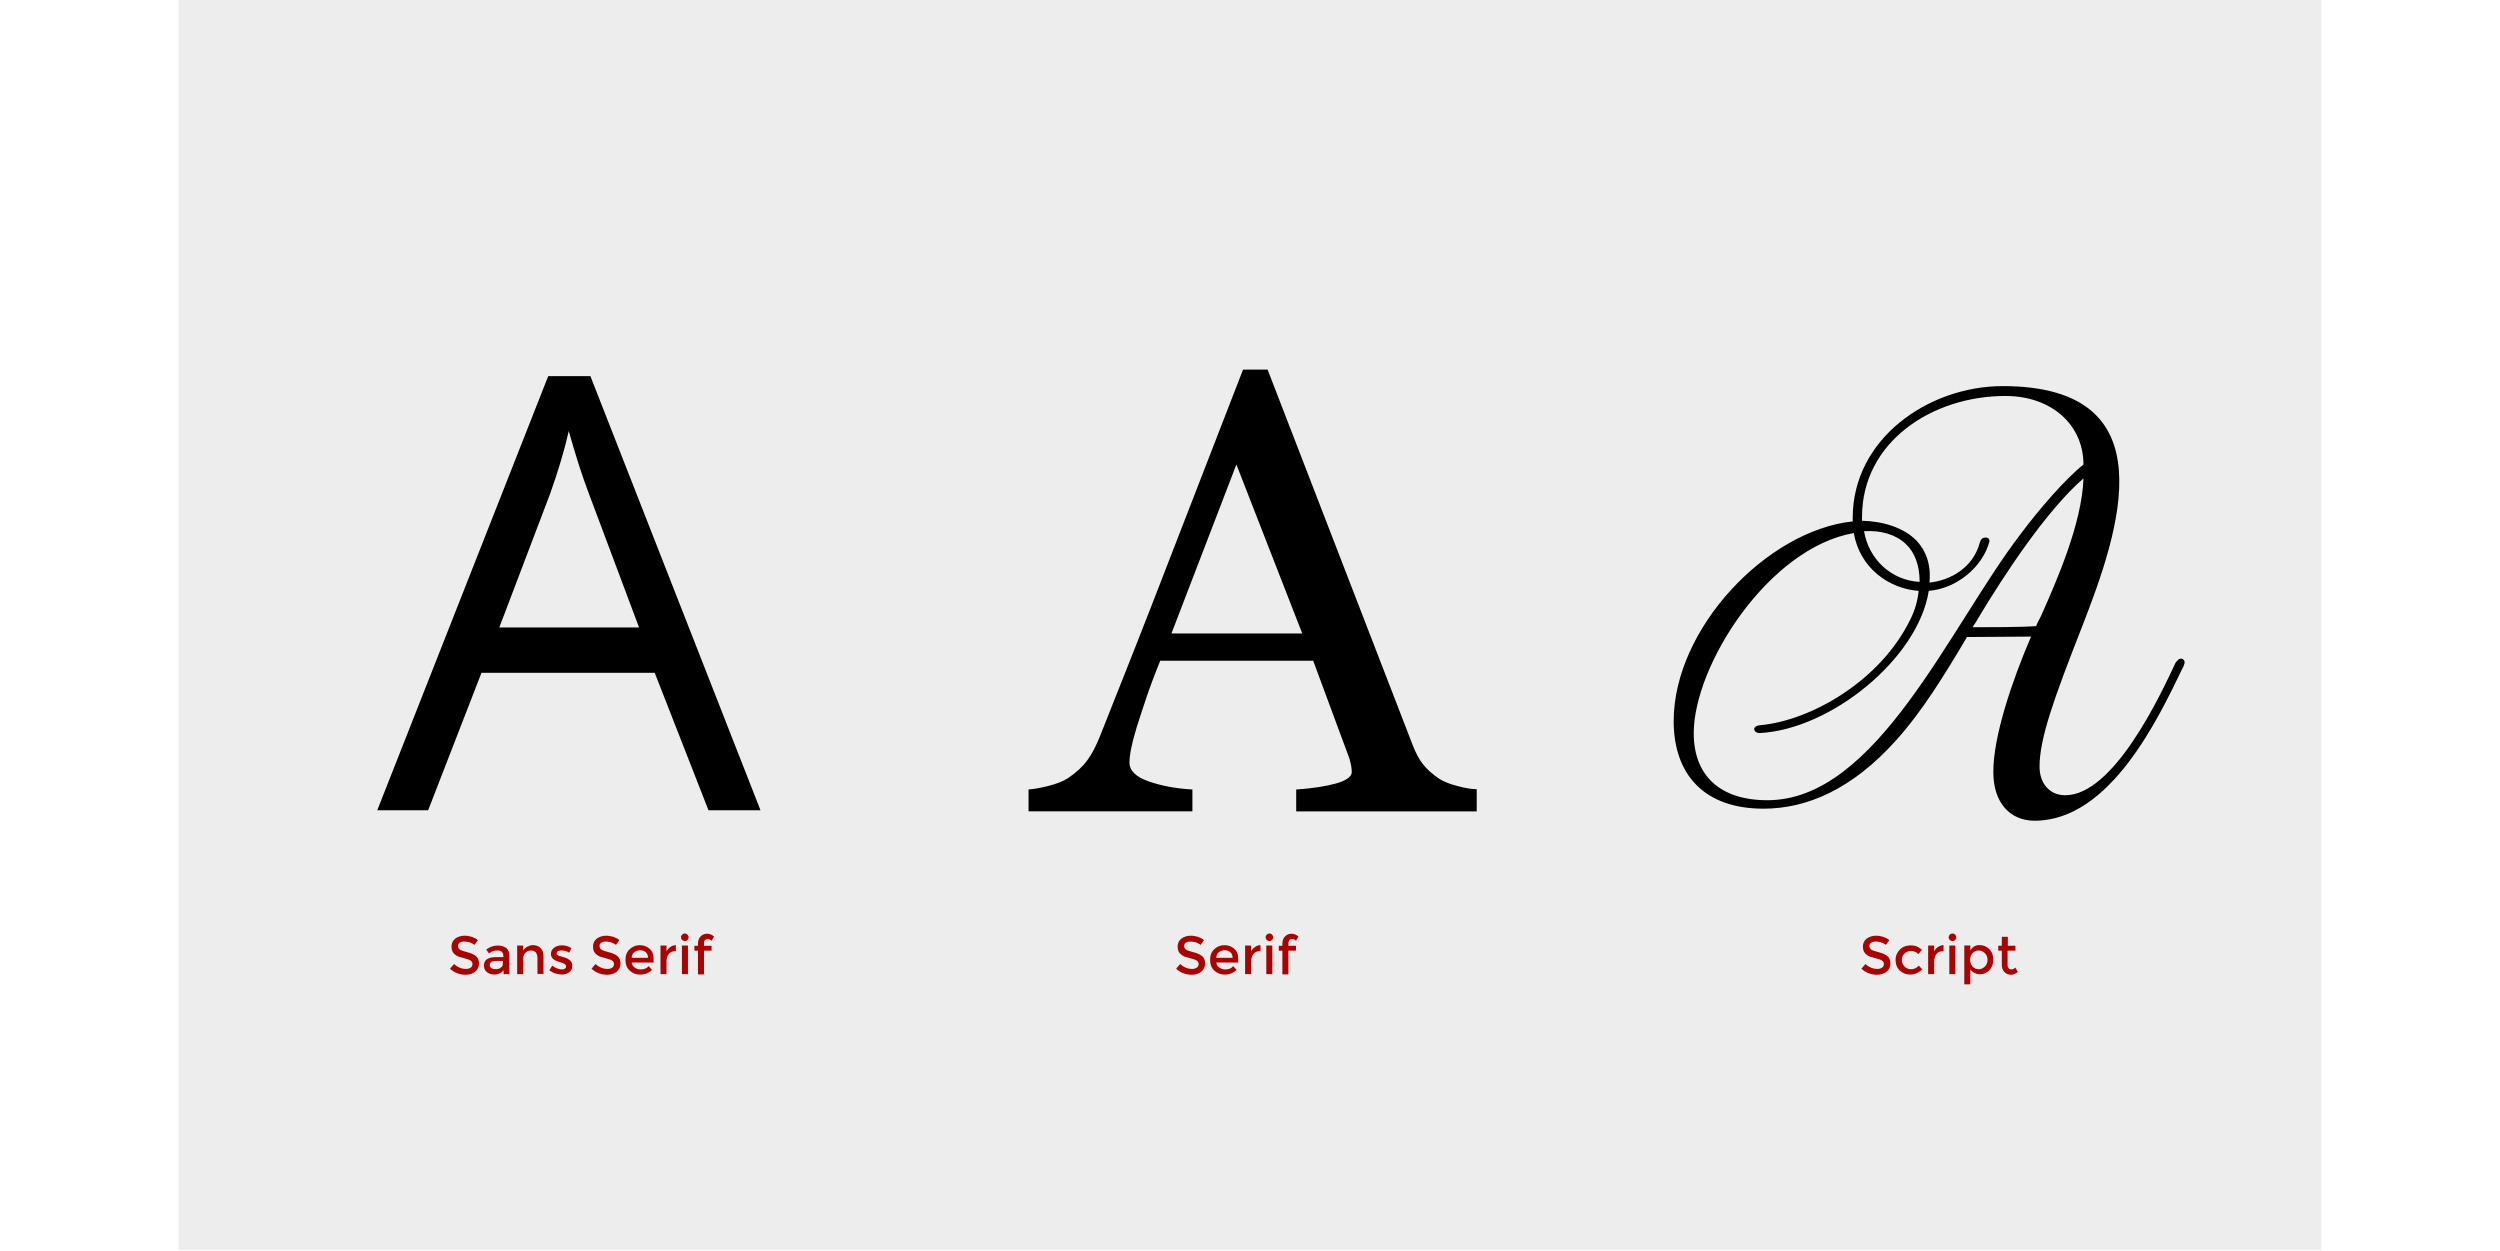
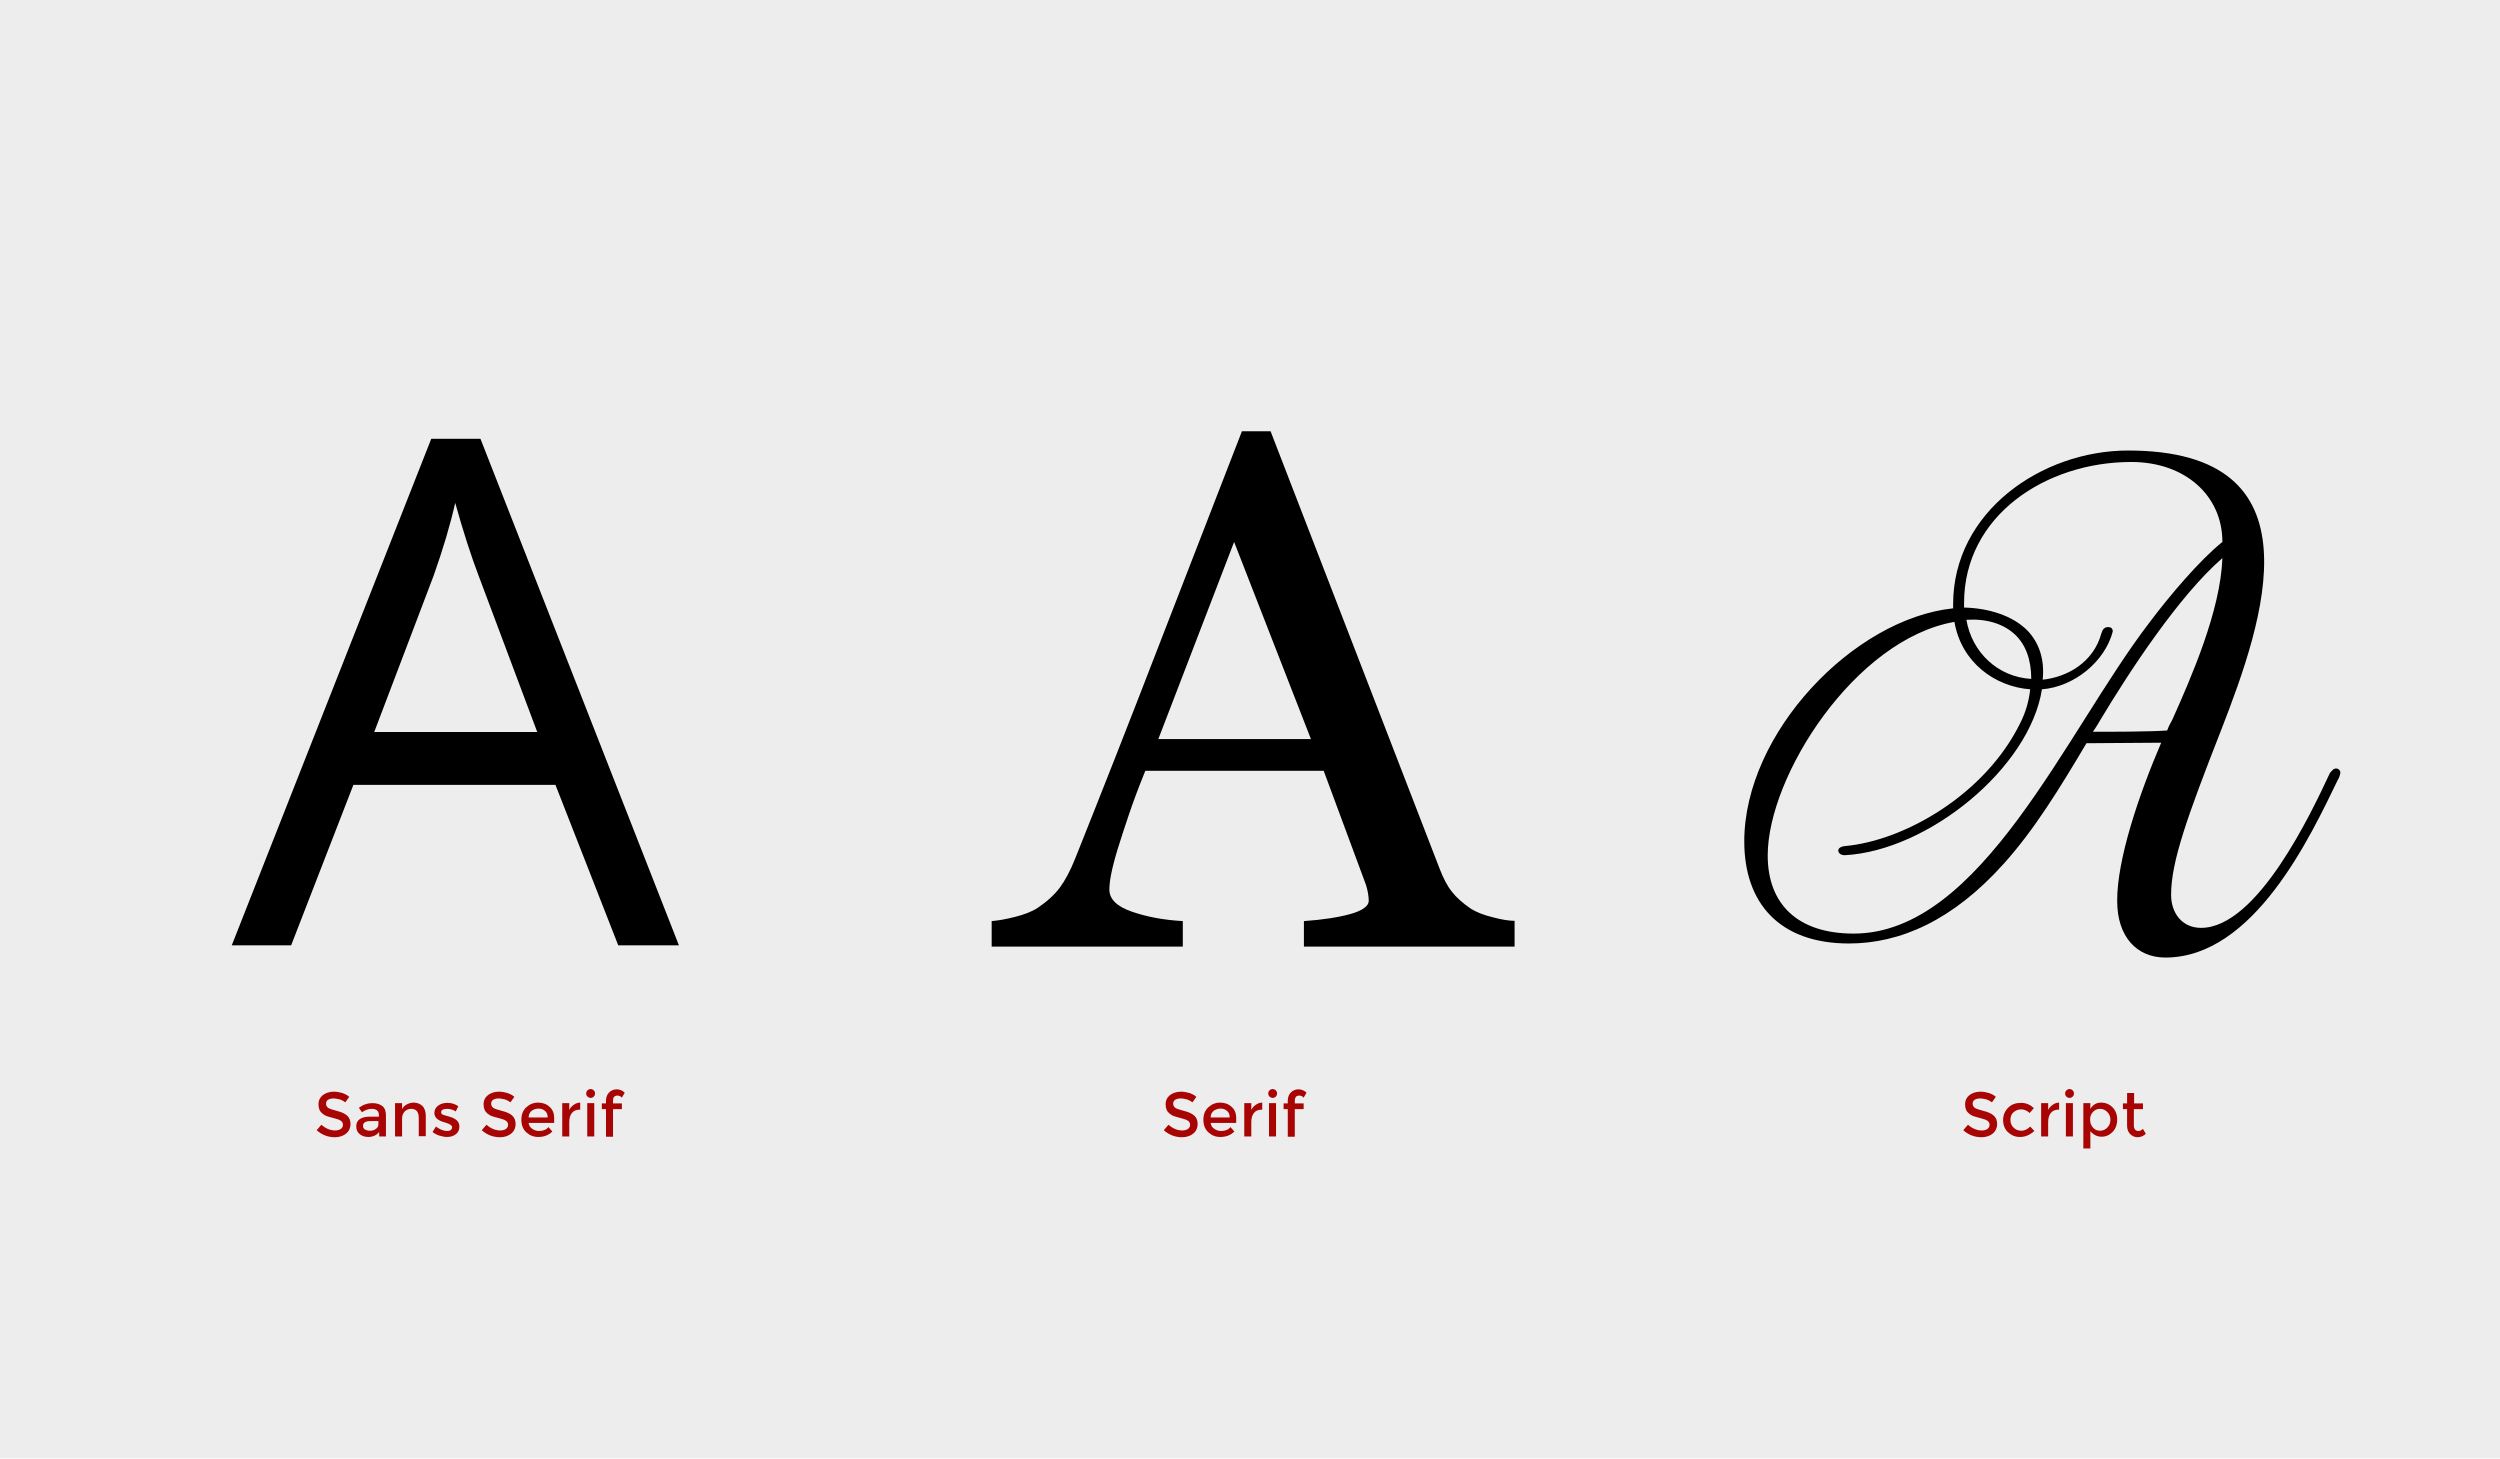
- <svg xmlns="http://www.w3.org/2000/svg" version="1.1" baseProfile="tiny" id="Layer_1" x="0px" y="0px" viewBox="0 0 6916.5 3458.3" xml:space="preserve">
-   <rect x="494" fill="#EDEDED" width="5928.5" height="3458.3" />
+ <svg xmlns="http://www.w3.org/2000/svg" version="1.1" baseProfile="basic" id="Layer_1" x="0px" y="0px" viewBox="0 0 960 560" xml:space="preserve">
  <g>
-     <path d="M1960.1,2241.7l-148.8-380.4h-479.2l-147.6,380.4h-140.8l473-1201.1h116.7L2104,2241.7H1960.1z M1768,1735.9l-138.9-370.5   c-17.9-46.9-36.4-104.4-55.6-172.9c-11.7,52.5-29,109.9-51.3,172.9l-140.8,370.5H1768z" />
+     <rect fill="#EDEDED" width="960" height="560" />
  </g>
  <g>
-     <path d="M4086.9,2244.8h-500.8v-60.5c43.8-3.1,80.9-8.6,109.9-16.7s43.8-19.1,43.8-31.5c0-4.9-0.6-11.1-1.9-18.5   s-3.1-13.6-4.9-19.8l-100-269.9h-423c-16.1,39.5-29,74.1-38.9,103.7c-9.9,29.6-19.1,56.8-26.6,81.5c-7.4,24.1-12.4,43.8-15.4,59.3   s-4.3,27.8-4.3,37.1c0,22.8,17.9,40.1,53.7,52.5c35.8,12.4,76,19.8,120.4,22.2v60.5h-453.3v-60.5c14.8-1.2,33.3-4.3,55-9.9   c22.2-5.6,40.1-12.4,54.3-21.6c22.8-15.4,40.1-31.5,52.5-48.2c12.4-16.7,24.7-39.5,36.4-69.2c60.5-151.3,127.2-320.5,200.1-509.5   c72.9-188.4,138.3-356.3,195.1-503.3h67.9l401.4,1038.7c8.6,22.2,17.9,40.1,29,53.7c10.5,13.6,25.9,27.2,45.1,40.1   c13,8,30.3,14.8,50.6,19.8c21,5.6,38.3,8.6,52.5,8.6v61.1H4086.9z M3602.8,1752.6l-182.2-467.5l-179.7,467.5H3602.8z" />
+     <path d="M237.4,363l-24.1-61.6h-77.6L111.8,363H89l76.6-194.5h18.9L260.7,363H237.4z M206.3,281.1l-22.5-60c-2.9-7.6-5.9-16.9-9-28   c-1.9,8.5-4.7,17.8-8.3,28l-22.8,60H206.3z" />
  </g>
  <g>
-     <path d="M5619.1,1761.2c-47.6,0-130.9,1.2-177.2,1.2c-63,106.2-123.5,205-195.8,285.3c-121.7,135.9-247,189.6-367.4,189.6   c-164.9,0-248.3-95.7-248.3-242.1c0-257.5,259.4-528,495.3-552.7v-9.9c0-219.2,210-364.4,415-364.4   c461.3,0,322.4,401.4,220.5,663.2c-80.3,205-118.6,311.9-118.6,390.3c0,43.2,25.9,78.4,71,78.4c134,0,262.5-274.8,305.7-367.4   c6.2-6.2,7.4-10.5,15.4-10.5c3.1,0,9.3,3.1,9.3,10.5c0,3.1-4.3,15.4-6.2,16.7c-64.8,134-198.9,421.2-408.8,421.2   c-67.9,0-114.2-49.4-114.2-134C5514.1,2037.9,5566.6,1883.5,5619.1,1761.2z M5128.7,1474.7c-235.9,41.4-442.8,365.6-442.8,553.9   c0,115.5,71,185.3,203.8,185.3c302.6,0,503.3-478.6,700.3-736.1c49.4-66.1,120.4-149.4,174.1-192.7c0-109.3-87.7-189.6-216.1-189.6   c-201.9,0-396.5,126.6-396.5,334.7v10.5c56.8,1.2,115.5,18.5,151.3,55.6c25.9,27.8,40.1,66.1,35.2,115.5   c58.7-6.2,120.4-41.4,138.9-109.3c3.1-10.5,7.4-15.4,16.7-15.4c6.2,0,10.5,3.1,10.5,10.5c-18.5,71-90.8,130.9-168,137.1   c-29,186.5-269.9,382.9-467.5,393.4c-9.3,0-15.4-4.9-15.4-11.1c0-4.3,4.3-9.3,15.4-10.5c140.2-12.4,333.5-121.7,416.8-293.3   c12.4-24.7,19.8-50.6,22.8-78.4C5225.7,1628.5,5145.4,1571.7,5128.7,1474.7z M5310.9,1609.9c0-46.3-13.6-81.5-38.3-105   c-27.8-25.9-67.9-38.3-115.5-35.2C5170.1,1547,5231.9,1605.6,5310.9,1609.9z M5764.2,1323.4c-103.1,89.5-220.5,268.6-291.5,387.2   c-4.9,9.3-10.5,16.7-15.4,24.7c41.4,0,137.1,0,176-3.1c3.1-9.3,7.4-16.7,12.4-25.9C5690.1,1606.9,5759.9,1448.2,5764.2,1323.4z" />
+     <path d="M581.8,363.5h-81.1v-9.8c7.1-0.5,13.1-1.4,17.8-2.7s7.1-3.1,7.1-5.1c0-0.8-0.1-1.8-0.3-3c-0.2-1.2-0.5-2.2-0.8-3.2   l-16.2-43.7h-68.5c-2.6,6.4-4.7,12-6.3,16.8c-1.6,4.8-3.1,9.2-4.3,13.2c-1.2,3.9-2,7.1-2.5,9.6s-0.7,4.5-0.7,6   c0,3.7,2.9,6.5,8.7,8.5c5.8,2,12.3,3.2,19.5,3.6v9.8h-73.4v-9.8c2.4-0.2,5.4-0.7,8.9-1.6c3.6-0.9,6.5-2,8.8-3.5   c3.7-2.5,6.5-5.1,8.5-7.8c2-2.7,4-6.4,5.9-11.2c9.8-24.5,20.6-51.9,32.4-82.5c11.8-30.5,22.4-57.7,31.6-81.5h11l65,168.2   c1.4,3.6,2.9,6.5,4.7,8.7c1.7,2.2,4.2,4.4,7.3,6.5c2.1,1.3,4.9,2.4,8.2,3.2c3.4,0.9,6.2,1.4,8.5,1.4V363.5z M503.4,283.8   l-29.5-75.7l-29.1,75.7H503.4z" />
  </g>
  <g>
-     <path fill="#A80404" d="M1284.5,2604.8c-4.9,0-9.3,1.2-12.4,3.1c-3.1,1.9-4.9,4.9-4.9,9.3c0,4.3,1.9,7.4,4.9,9.9   c3.1,2.5,10.5,4.3,21,7.4c10.5,2.5,18.5,6.2,24.1,11.1c5.6,4.9,8,11.7,8,20.4c0,8.6-3.7,16.7-10.5,22.2c-6.8,5.6-16.1,8.6-26.6,8.6   c-16.1,0-30.9-5.6-43.2-16.7l11.1-13c10.5,9.3,21.6,13.6,32.7,13.6c5.6,0,9.9-1.2,13.6-3.7c3.1-2.5,4.9-5.6,4.9-9.9   c0-3.7-1.9-7.4-4.9-9.3c-3.1-2.5-8.6-4.3-16.1-6.2s-13.6-3.7-17.3-4.9s-7.4-3.7-10.5-6.2c-6.2-4.9-9.3-11.7-9.3-21.6   c0-9.9,3.7-16.7,10.5-22.2c6.8-4.9,15.4-8,25.9-8c6.8,0,13,1.2,19.8,3.1c6.8,2.5,12.4,4.9,16.7,9.3l-9.3,13   c-3.1-2.5-7.4-4.9-12.4-6.8C1295,2606.1,1289.4,2604.8,1284.5,2604.8z" />
-     <path fill="#A80404" d="M1408,2695h-14.8v-10.5c-6.8,8-15.4,11.7-25.9,11.7c-8,0-14.8-2.5-20.4-6.8s-8-11.1-8-18.5   c0-8,3.1-13.6,8.6-17.3c5.6-3.7,13.6-5.6,23.5-5.6h21.6v-3.1c0-10.5-5.6-15.4-17.3-15.4c-7.4,0-14.8,2.5-22.8,8l-7.4-10.5   c9.9-7.4,20.4-11.1,32.7-11.1c9.3,0,16.7,2.5,22.8,6.8c6.2,4.9,8.6,12.4,8.6,22.2v50H1408z M1391.3,2665.3v-6.8h-18.5   c-11.7,0-17.9,3.7-17.9,11.1c0,3.7,1.2,6.8,4.3,8.6c3.1,1.9,6.8,3.1,12.4,3.1c5.6,0,9.9-1.2,13.6-4.3   C1389.5,2674.6,1391.3,2670.9,1391.3,2665.3z" />
-     <path fill="#A80404" d="M1447.5,2652.4v42.6h-16.7v-79h16.7v14.2c2.5-4.9,6.2-8.6,11.1-11.1c4.9-2.5,9.9-4.3,15.4-4.3   c8.6,0,16.1,2.5,21.6,8s8,13.6,8,23.5v48.2h-16.7v-43.2c0-14.8-6.2-21.6-17.9-21.6c-5.6,0-10.5,1.9-14.8,5.6   C1450,2639.4,1447.5,2645,1447.5,2652.4z" />
-     <path fill="#A80404" d="M1583.4,2671.5c0,7.4-2.5,13.6-8,17.9c-5.6,4.3-12.4,6.8-21,6.8c-5.6,0-11.7-1.2-17.9-3.1   c-6.2-1.9-11.7-4.9-16.7-8.6l8-13c9.3,6.8,17.9,10.5,26.6,10.5c3.7,0,6.8-0.6,8.6-2.5c2.5-1.9,3.1-3.7,3.1-6.8   c0-3.7-4.9-7.4-15.4-10.5c-0.6,0-1.2-0.6-1.9-0.6c-16.7-4.3-24.7-11.7-24.7-22.2c0-7.4,3.1-13,8.6-17.3c5.6-4.3,13-6.8,22.2-6.8   s17.9,2.5,25.9,8l-6.2,12.4c-6.2-4.3-13.6-6.2-21-6.2c-3.7,0-7.4,0.6-9.9,1.9c-2.5,1.2-3.7,3.7-3.7,6.2s1.2,4.3,3.7,5.6   c1.9,0.6,4.3,1.9,7.4,2.5c3.1,0.6,6.2,1.9,8.6,2.5c2.5,0.6,4.9,1.9,7.4,2.5c2.5,1.2,4.9,2.5,7.4,4.3   C1580.3,2658.5,1583.4,2664.1,1583.4,2671.5z" />
-     <path fill="#A80404" d="M1676,2604.8c-4.9,0-9.3,1.2-12.4,3.1c-3.1,1.9-4.9,4.9-4.9,9.3c0,4.3,1.9,7.4,4.9,9.9   c3.1,2.5,10.5,4.3,21,7.4c10.5,2.5,18.5,6.2,24.1,11.1c5.6,4.9,8,11.7,8,20.4c0,8.6-3.7,16.7-10.5,22.2c-6.8,5.6-16.1,8.6-26.6,8.6   c-16.1,0-30.9-5.6-43.2-16.7l11.1-13c10.5,9.3,21.6,13.6,32.7,13.6c5.6,0,9.9-1.2,13.6-3.7c3.1-2.5,4.9-5.6,4.9-9.9   c0-3.7-1.9-7.4-4.9-9.3c-3.1-2.5-8.6-4.3-16.1-6.2s-13.6-3.7-17.3-4.9s-7.4-3.7-10.5-6.2c-6.2-4.9-9.3-11.7-9.3-21.6   c0-9.9,3.7-16.7,10.5-22.2c6.8-4.9,15.4-8,25.9-8c6.8,0,13,1.2,19.8,3.1c6.8,2.5,12.4,4.9,16.7,9.3l-9.3,13   c-3.1-2.5-7.4-4.9-12.4-6.8C1686.5,2606.1,1681.6,2604.8,1676,2604.8z" />
-     <path fill="#A80404" d="M1809.4,2662.9h-61.8c0.6,5.6,3.1,10.5,8,13.6c4.9,3.7,10.5,5.6,16.7,5.6c9.9,0,17.3-3.1,22.2-9.3l9.3,10.5   c-8.6,8.6-19.8,13-33.3,13c-11.1,0-20.4-3.7-28.4-11.1c-8-7.4-11.7-17.3-11.7-29.6s3.7-22.2,11.7-29.6s17.3-11.1,27.8-11.1   c10.5,0,19.8,3.1,27.2,9.9c7.4,6.2,11.1,15.4,11.1,26.6v11.7H1809.4z M1747.7,2649.9h45.1c0-6.8-1.9-11.7-6.2-15.4   c-4.3-3.7-9.3-5.6-15.4-5.6c-6.2,0-11.7,1.9-16.7,5.6C1750.1,2638.2,1747.7,2643.1,1747.7,2649.9z" />
-     <path fill="#A80404" d="M1868.7,2631.4c-8,0-14.2,2.5-18.5,8c-4.3,5.6-6.2,12.4-6.2,21.6v34h-16.7v-79h16.7v16.1   c2.5-4.9,6.2-9.3,11.1-12.4c4.3-3.1,9.3-4.9,14.8-4.9v16.7C1869.3,2631.4,1869.3,2631.4,1868.7,2631.4z" />
-     <path fill="#A80404" d="M1887.2,2600.5c-1.9-1.9-3.1-4.3-3.1-7.4s1.2-5.6,3.1-7.4c1.9-1.9,4.3-3.1,7.4-3.1s5.6,1.2,7.4,3.1   s3.1,4.3,3.1,7.4s-1.2,5.6-3.1,7.4c-1.9,1.9-4.3,3.1-7.4,3.1C1892.2,2603.6,1889.7,2602.3,1887.2,2600.5z M1903.3,2695h-16.7v-79   h16.7V2695z" />
-     <path fill="#A80404" d="M1947.7,2609.8v6.8h21v13.6h-21v65.5h-16.7v-65.5h-9.9v-13.6h9.9v-6.2c0-8,2.5-14.8,7.4-19.8   c4.9-4.9,11.1-7.4,17.9-7.4c6.8,0,13.6,2.5,19.1,8l-6.8,11.7c-3.1-3.7-6.8-4.9-10.5-4.9c-3.7,0-6.2,1.2-8,3.1   C1948.4,2603,1947.7,2606.1,1947.7,2609.8z" />
+     <path d="M829.9,285.2c-7.7,0-21.2,0.2-28.7,0.2c-10.2,17.2-20,33.2-31.7,46.2c-19.7,22-40,30.7-59.5,30.7   c-26.7,0-40.2-15.5-40.2-39.2c0-41.7,42-85.5,80.2-89.5V232c0-35.5,34-59,67.2-59c74.7,0,52.2,65,35.7,107.4   c-13,33.2-19.2,50.5-19.2,63.2c0,7,4.2,12.7,11.5,12.7c21.7,0,42.5-44.5,49.5-59.5c1-1,1.2-1.7,2.5-1.7c0.5,0,1.5,0.5,1.5,1.7   c0,0.5-0.7,2.5-1,2.7c-10.5,21.7-32.2,68.2-66.2,68.2c-11,0-18.5-8-18.5-21.7C812.9,330,821.4,305,829.9,285.2z M750.5,238.8   c-38.2,6.7-71.7,59.2-71.7,89.7c0,18.7,11.5,30,33,30c49,0,81.5-77.5,113.4-119.2c8-10.7,19.5-24.2,28.2-31.2   c0-17.7-14.2-30.7-35-30.7c-32.7,0-64.2,20.5-64.2,54.2v1.7c9.2,0.2,18.7,3,24.5,9c4.2,4.5,6.5,10.7,5.7,18.7   c9.5-1,19.5-6.7,22.5-17.7c0.5-1.7,1.2-2.5,2.7-2.5c1,0,1.7,0.5,1.7,1.7c-3,11.5-14.7,21.2-27.2,22.2c-4.7,30.2-43.7,62-75.7,63.7   c-1.5,0-2.5-0.8-2.5-1.8c0-0.7,0.7-1.5,2.5-1.7c22.7-2,54-19.7,67.5-47.5c2-4,3.2-8.2,3.7-12.7   C766.2,263.7,753.2,254.5,750.5,238.8z M780,260.7c0-7.5-2.2-13.2-6.2-17c-4.5-4.2-11-6.2-18.7-5.7   C757.2,250.5,767.2,260,780,260.7z M853.4,214.3c-16.7,14.5-35.7,43.5-47.2,62.7c-0.8,1.5-1.7,2.7-2.5,4c6.7,0,22.2,0,28.5-0.5   c0.5-1.5,1.2-2.7,2-4.2C841.4,260.2,852.7,234.5,853.4,214.3z" />
  </g>
  <g>
-     <path fill="#A80404" d="M3293.4,2604.8c-4.9,0-9.3,1.2-12.4,3.1c-3.1,1.9-4.9,4.9-4.9,9.3c0,4.3,1.9,7.4,4.9,9.9   c3.1,2.5,10.5,4.3,21,7.4c10.5,2.5,18.5,6.2,24.1,11.1c5.6,4.9,8,11.7,8,20.4c0,8.6-3.7,16.7-10.5,22.2c-6.8,5.6-16.1,8.6-26.6,8.6   c-16.1,0-30.9-5.6-43.2-16.7l11.1-13c10.5,9.3,21.6,13.6,32.7,13.6c5.6,0,9.9-1.2,13.6-3.7c3.1-2.5,4.9-5.6,4.9-9.9   c0-3.7-1.9-7.4-4.9-9.3c-3.1-2.5-8.6-4.3-16.1-6.2s-13.6-3.7-17.3-4.9c-3.7-1.2-7.4-3.7-10.5-6.2c-6.2-4.9-9.3-11.7-9.3-21.6   c0-9.9,3.7-16.7,10.5-22.2c6.8-4.9,15.4-8,25.9-8c6.8,0,13,1.2,19.8,3.1c6.8,2.5,12.4,4.9,16.7,9.3l-9.3,13   c-3.1-2.5-7.4-4.9-12.4-6.8C3303.9,2606.1,3298.9,2604.8,3293.4,2604.8z" />
-     <path fill="#A80404" d="M3426.8,2662.9H3365c0.6,5.6,3.1,10.5,8,13.6c4.9,3.7,10.5,5.6,16.7,5.6c9.9,0,17.3-3.1,22.2-9.3l9.3,10.5   c-8.6,8.6-19.8,13-33.3,13c-11.1,0-20.4-3.7-28.4-11.1c-8-7.4-11.7-17.3-11.7-29.6s3.7-22.2,11.7-29.6s17.3-11.1,27.8-11.1   c10.5,0,19.8,3.1,27.2,9.9c7.4,6.2,11.1,15.4,11.1,26.6v11.7H3426.8z M3365,2649.9h45.1c0-6.8-1.9-11.7-6.2-15.4   c-4.3-3.7-9.3-5.6-15.4-5.6s-11.7,1.9-16.7,5.6C3367.5,2638.2,3365,2643.1,3365,2649.9z" />
-     <path fill="#A80404" d="M3486.1,2631.4c-8,0-14.2,2.5-18.5,8c-4.3,5.6-6.2,12.4-6.2,21.6v34h-16.7v-79h16.7v16.1   c2.5-4.9,6.2-9.3,11.1-12.4c4.3-3.1,9.3-4.9,14.8-4.9v16.7C3486.7,2631.4,3486.7,2631.4,3486.1,2631.4z" />
-     <path fill="#A80404" d="M3504.6,2600.5c-1.9-1.9-3.1-4.3-3.1-7.4s1.2-5.6,3.1-7.4c1.9-1.9,4.3-3.1,7.4-3.1s5.6,1.2,7.4,3.1   s3.1,4.3,3.1,7.4s-1.2,5.6-3.1,7.4c-1.9,1.9-4.3,3.1-7.4,3.1S3507.1,2602.3,3504.6,2600.5z M3520,2695h-16.7v-79h16.7V2695z" />
-     <path fill="#A80404" d="M3564.5,2609.8v6.8h21v13.6h-21v65.5h-16.7v-65.5h-9.9v-13.6h9.9v-6.2c0-8,2.5-14.8,7.4-19.8   c4.9-4.9,11.1-7.4,17.9-7.4c6.8,0,13.6,2.5,19.1,8l-6.8,11.7c-3.1-3.7-6.8-4.9-10.5-4.9s-6.2,1.2-8,3.1   C3565.7,2603,3564.5,2606.1,3564.5,2609.8z" />
+     <path fill="#A80404" d="M128,421.8c-0.8,0-1.5,0.2-2,0.5c-0.5,0.3-0.8,0.8-0.8,1.5c0,0.7,0.3,1.2,0.8,1.6c0.5,0.4,1.7,0.7,3.4,1.2   c1.7,0.4,3,1,3.9,1.8c0.9,0.8,1.3,1.9,1.3,3.3s-0.6,2.7-1.7,3.6s-2.6,1.4-4.3,1.4c-2.6,0-5-0.9-7-2.7l1.8-2.1   c1.7,1.5,3.5,2.2,5.3,2.2c0.9,0,1.6-0.2,2.2-0.6c0.5-0.4,0.8-0.9,0.8-1.6c0-0.6-0.3-1.2-0.8-1.5c-0.5-0.4-1.4-0.7-2.6-1   s-2.2-0.6-2.8-0.8c-0.6-0.2-1.2-0.6-1.7-1c-1-0.8-1.5-1.9-1.5-3.5s0.6-2.7,1.7-3.6c1.1-0.8,2.5-1.3,4.2-1.3c1.1,0,2.1,0.2,3.2,0.5   c1.1,0.4,2,0.8,2.7,1.5l-1.5,2.1c-0.5-0.4-1.2-0.8-2-1.1C129.7,422,128.8,421.8,128,421.8z" />
+     <path fill="#A80404" d="M148,436.4h-2.4v-1.7c-1.1,1.3-2.5,1.9-4.2,1.9c-1.3,0-2.4-0.4-3.3-1.1s-1.3-1.8-1.3-3   c0-1.3,0.5-2.2,1.4-2.8c0.9-0.6,2.2-0.9,3.8-0.9h3.5v-0.5c0-1.7-0.9-2.5-2.8-2.5c-1.2,0-2.4,0.4-3.7,1.3l-1.2-1.7   c1.6-1.2,3.3-1.8,5.3-1.8c1.5,0,2.7,0.4,3.7,1.1c1,0.8,1.4,2,1.4,3.6V436.4z M145.3,431.6v-1.1h-3c-1.9,0-2.9,0.6-2.9,1.8   c0,0.6,0.2,1.1,0.7,1.4s1.1,0.5,2,0.5s1.6-0.2,2.2-0.7C145,433.1,145.3,432.5,145.3,431.6z" />
+     <path fill="#A80404" d="M154.4,429.5v6.9h-2.7v-12.8h2.7v2.3c0.4-0.8,1-1.4,1.8-1.8c0.8-0.4,1.6-0.7,2.5-0.7c1.4,0,2.6,0.4,3.5,1.3   c0.9,0.9,1.3,2.2,1.3,3.8v7.8h-2.7v-7c0-2.4-1-3.5-2.9-3.5c-0.9,0-1.7,0.3-2.4,0.9C154.8,427.4,154.4,428.3,154.4,429.5z" />
+     <path fill="#A80404" d="M176.4,432.6c0,1.2-0.4,2.2-1.3,2.9c-0.9,0.7-2,1.1-3.4,1.1c-0.9,0-1.9-0.2-2.9-0.5c-1-0.3-1.9-0.8-2.7-1.4   l1.3-2.1c1.5,1.1,2.9,1.7,4.3,1.7c0.6,0,1.1-0.1,1.4-0.4c0.4-0.3,0.5-0.6,0.5-1.1c0-0.6-0.8-1.2-2.5-1.7c-0.1,0-0.2-0.1-0.3-0.1   c-2.7-0.7-4-1.9-4-3.6c0-1.2,0.5-2.1,1.4-2.8c0.9-0.7,2.1-1.1,3.6-1.1s2.9,0.4,4.2,1.3l-1,2c-1-0.7-2.2-1-3.4-1   c-0.6,0-1.2,0.1-1.6,0.3c-0.4,0.2-0.6,0.6-0.6,1c0,0.4,0.2,0.7,0.6,0.9c0.3,0.1,0.7,0.3,1.2,0.4c0.5,0.1,1,0.3,1.4,0.4   c0.4,0.1,0.8,0.3,1.2,0.4c0.4,0.2,0.8,0.4,1.2,0.7C175.9,430.5,176.4,431.4,176.4,432.6z" />
+     <path fill="#A80404" d="M191.4,421.8c-0.8,0-1.5,0.2-2,0.5c-0.5,0.3-0.8,0.8-0.8,1.5c0,0.7,0.3,1.2,0.8,1.6   c0.5,0.4,1.7,0.7,3.4,1.2c1.7,0.4,3,1,3.9,1.8c0.9,0.8,1.3,1.9,1.3,3.3s-0.6,2.7-1.7,3.6s-2.6,1.4-4.3,1.4c-2.6,0-5-0.9-7-2.7   l1.8-2.1c1.7,1.5,3.5,2.2,5.3,2.2c0.9,0,1.6-0.2,2.2-0.6c0.5-0.4,0.8-0.9,0.8-1.6c0-0.6-0.3-1.2-0.8-1.5c-0.5-0.4-1.4-0.7-2.6-1   s-2.2-0.6-2.8-0.8c-0.6-0.2-1.2-0.6-1.7-1c-1-0.8-1.5-1.9-1.5-3.5s0.6-2.7,1.7-3.6c1.1-0.8,2.5-1.3,4.2-1.3c1.1,0,2.1,0.2,3.2,0.5   c1.1,0.4,2,0.8,2.7,1.5l-1.5,2.1c-0.5-0.4-1.2-0.8-2-1.1C193.1,422,192.3,421.8,191.4,421.8z" />
+     <path fill="#A80404" d="M213,431.2h-10c0.1,0.9,0.5,1.7,1.3,2.2c0.8,0.6,1.7,0.9,2.7,0.9c1.6,0,2.8-0.5,3.6-1.5l1.5,1.7   c-1.4,1.4-3.2,2.1-5.4,2.1c-1.8,0-3.3-0.6-4.6-1.8c-1.3-1.2-1.9-2.8-1.9-4.8c0-2,0.6-3.6,1.9-4.8c1.3-1.2,2.8-1.8,4.5-1.8   c1.7,0,3.2,0.5,4.4,1.6c1.2,1,1.8,2.5,1.8,4.3V431.2z M203,429.1h7.3c0-1.1-0.3-1.9-1-2.5s-1.5-0.9-2.5-0.9s-1.9,0.3-2.7,0.9   C203.4,427.2,203,428,203,429.1z" />
+     <path fill="#A80404" d="M222.6,426.1c-1.3,0-2.3,0.4-3,1.3c-0.7,0.9-1,2-1,3.5v5.5h-2.7v-12.8h2.7v2.6c0.4-0.8,1-1.5,1.8-2   c0.7-0.5,1.5-0.8,2.4-0.8l0,2.7C222.7,426.1,222.7,426.1,222.6,426.1z" />
+     <path fill="#A80404" d="M225.6,421.1c-0.3-0.3-0.5-0.7-0.5-1.2s0.2-0.9,0.5-1.2c0.3-0.3,0.7-0.5,1.2-0.5c0.5,0,0.9,0.2,1.2,0.5   c0.3,0.3,0.5,0.7,0.5,1.2s-0.2,0.9-0.5,1.2c-0.3,0.3-0.7,0.5-1.2,0.5C226.4,421.6,226,421.4,225.6,421.1z M228.2,436.4h-2.7v-12.8   h2.7V436.4z" />
+     <path fill="#A80404" d="M235.4,422.6v1.1h3.4v2.2h-3.4v10.6h-2.7v-10.6h-1.6v-2.2h1.6v-1c0-1.3,0.4-2.4,1.2-3.2s1.8-1.2,2.9-1.2   c1.1,0,2.2,0.4,3.1,1.3l-1.1,1.9c-0.5-0.6-1.1-0.8-1.7-0.8c-0.6,0-1,0.2-1.3,0.5C235.5,421.5,235.4,422,235.4,422.6z" />
  </g>
  <g>
-     <path fill="#A80404" d="M5189.3,2604.8c-4.9,0-9.3,1.2-12.4,3.1s-4.9,4.9-4.9,9.3c0,4.3,1.9,7.4,4.9,9.9c3.1,2.5,10.5,4.3,21,7.4   c10.5,2.5,18.5,6.2,24.1,11.1c5.6,4.9,8,11.7,8,20.4c0,8.6-3.7,16.7-10.5,22.2c-6.8,5.6-16.1,8.6-26.6,8.6   c-16.1,0-30.9-5.6-43.2-16.7l11.1-13c10.5,9.3,21.6,13.6,32.7,13.6c5.6,0,9.9-1.2,13.6-3.7c3.1-2.5,4.9-5.6,4.9-9.9   c0-3.7-1.9-7.4-4.9-9.3c-3.1-2.5-8.6-4.3-16.1-6.2c-7.4-1.9-13.6-3.7-17.3-4.9s-7.4-3.7-10.5-6.2c-6.2-4.9-9.3-11.7-9.3-21.6   c0-9.9,3.7-16.7,10.5-22.2c6.8-4.9,15.4-8,25.9-8c6.8,0,13,1.2,19.8,3.1c6.8,2.5,12.4,4.9,16.7,9.3l-9.3,13   c-3.1-2.5-7.4-4.9-12.4-6.8C5199.8,2606.1,5194.8,2604.8,5189.3,2604.8z" />
-     <path fill="#A80404" d="M5284.4,2696.2c-11.1,0-20.4-3.7-28.4-11.1c-8-7.4-11.7-17.3-11.7-29c0-12.4,4.3-21.6,12.4-29.6   c8-8,18.5-11.1,30.3-11.1s21.6,4.3,30.3,12.4l-9.9,11.7c-6.8-6.2-13.6-8.6-20.4-8.6s-13,2.5-17.9,6.8c-4.9,4.3-7.4,10.5-7.4,17.9   s2.5,13.6,7.4,18.5c4.9,4.9,11.1,7.4,18.5,7.4s14.2-3.1,21-9.9l9.9,10.5C5307.8,2691.3,5296.7,2696.2,5284.4,2696.2z" />
-     <path fill="#A80404" d="M5375.8,2631.4c-8,0-14.2,2.5-18.5,8c-4.3,5.6-6.2,12.4-6.2,21.6v34h-16.7v-79h16.7v16.1   c2.5-4.9,6.2-9.3,11.1-12.4c4.3-3.1,9.3-4.9,14.8-4.9v16.7C5376.4,2631.4,5376.4,2631.4,5375.8,2631.4z" />
-     <path fill="#A80404" d="M5394.3,2600.5c-1.9-1.9-3.1-4.3-3.1-7.4s1.2-5.6,3.1-7.4s4.3-3.1,7.4-3.1s5.6,1.2,7.4,3.1s3.1,4.3,3.1,7.4   s-1.2,5.6-3.1,7.4c-1.9,1.9-4.3,3.1-7.4,3.1S5396.1,2602.3,5394.3,2600.5z M5409.7,2695H5393v-79h16.7V2695z" />
-     <path fill="#A80404" d="M5476.4,2614.7c10.5,0,19.8,3.7,27.2,11.1c7.4,7.4,11.1,17.3,11.1,29c0,11.7-3.7,22.2-11.1,29.6   c-7.4,7.4-16.1,11.1-25.9,11.1s-19.1-4.3-26.6-13v40.8h-16.7v-107.5h16.7v13.6C5457.3,2619.6,5465.3,2614.7,5476.4,2614.7z    M5450.5,2655.5c0,7.4,2.5,13.6,6.8,18.5c4.3,4.9,9.9,7.4,16.7,7.4c6.8,0,12.4-2.5,17.3-7.4c4.9-4.9,7.4-11.1,7.4-18.5   s-2.5-13.6-7.4-18.5c-4.9-4.9-10.5-7.4-17.3-7.4s-12.4,2.5-16.7,7.4C5452.3,2641.9,5450.5,2648,5450.5,2655.5z" />
-     <path fill="#A80404" d="M5554.2,2629.5v40.1c0,3.7,1.2,6.8,3.1,9.3c1.9,2.5,4.9,3.1,8,3.1c3.7,0,6.8-1.9,10.5-4.9l6.8,11.7   c-5.6,4.9-12.4,8-19.1,8s-13-2.5-17.9-7.4c-4.9-4.9-7.4-11.7-7.4-19.8v-39.5h-9.9v-13.6h9.9v-24.7h16.7v24.7h21v13.6h-21.6V2629.5z   " />
+     <path fill="#A80404" d="M453.3,421.8c-0.8,0-1.5,0.2-2,0.5c-0.5,0.3-0.8,0.8-0.8,1.5c0,0.7,0.3,1.2,0.8,1.6   c0.5,0.4,1.7,0.7,3.4,1.2c1.7,0.4,3,1,3.9,1.8c0.9,0.8,1.3,1.9,1.3,3.3s-0.6,2.7-1.7,3.6s-2.6,1.4-4.3,1.4c-2.6,0-5-0.9-7-2.7   l1.8-2.1c1.7,1.5,3.5,2.2,5.3,2.2c0.9,0,1.6-0.2,2.2-0.6c0.5-0.4,0.8-0.9,0.8-1.6c0-0.6-0.3-1.2-0.8-1.5c-0.5-0.4-1.4-0.7-2.6-1   s-2.2-0.6-2.8-0.8c-0.6-0.2-1.2-0.6-1.7-1c-1-0.8-1.5-1.9-1.5-3.5s0.6-2.7,1.7-3.6c1.1-0.8,2.5-1.3,4.2-1.3c1.1,0,2.1,0.2,3.2,0.5   c1.1,0.4,2,0.8,2.7,1.5l-1.5,2.1c-0.5-0.4-1.2-0.8-2-1.1C455,422,454.2,421.8,453.3,421.8z" />
+     <path fill="#A80404" d="M474.9,431.2h-10c0.1,0.9,0.5,1.7,1.3,2.2c0.8,0.6,1.7,0.9,2.7,0.9c1.6,0,2.8-0.5,3.6-1.5l1.5,1.7   c-1.4,1.4-3.2,2.1-5.4,2.1c-1.8,0-3.3-0.6-4.6-1.8c-1.3-1.2-1.9-2.8-1.9-4.8c0-2,0.6-3.6,1.9-4.8c1.3-1.2,2.8-1.8,4.5-1.8   c1.7,0,3.2,0.5,4.4,1.6c1.2,1,1.8,2.5,1.8,4.3V431.2z M464.9,429.1h7.3c0-1.1-0.3-1.9-1-2.5s-1.5-0.9-2.5-0.9s-1.9,0.3-2.7,0.9   C465.3,427.2,464.9,428,464.9,429.1z" />
+     <path fill="#A80404" d="M484.5,426.1c-1.3,0-2.3,0.4-3,1.3c-0.7,0.9-1,2-1,3.5v5.5h-2.7v-12.8h2.7v2.6c0.4-0.8,1-1.5,1.8-2   c0.7-0.5,1.5-0.8,2.4-0.8l0,2.7C484.6,426.1,484.6,426.1,484.5,426.1z" />
+     <path fill="#A80404" d="M487.5,421.1c-0.3-0.3-0.5-0.7-0.5-1.2s0.2-0.9,0.5-1.2c0.3-0.3,0.7-0.5,1.2-0.5s0.9,0.2,1.2,0.5   s0.5,0.7,0.5,1.2s-0.2,0.9-0.5,1.2c-0.3,0.3-0.7,0.5-1.2,0.5S487.9,421.4,487.5,421.1z M490,436.4h-2.7v-12.8h2.7V436.4z" />
+     <path fill="#A80404" d="M497.2,422.6v1.1h3.4v2.2h-3.4v10.6h-2.7v-10.6h-1.6v-2.2h1.6v-1c0-1.3,0.4-2.4,1.2-3.2   c0.8-0.8,1.8-1.2,2.9-1.2s2.2,0.4,3.1,1.3l-1.1,1.9c-0.5-0.6-1.1-0.8-1.7-0.8s-1,0.2-1.3,0.5C497.4,421.5,497.2,422,497.2,422.6z" />
+   </g>
+   <g>
+     <path fill="#A80404" d="M760.3,421.8c-0.8,0-1.5,0.2-2,0.5c-0.5,0.3-0.8,0.8-0.8,1.5c0,0.7,0.3,1.2,0.8,1.6   c0.5,0.4,1.7,0.7,3.4,1.2c1.7,0.4,3,1,3.9,1.8c0.9,0.8,1.3,1.9,1.3,3.3s-0.6,2.7-1.7,3.6c-1.1,0.9-2.6,1.4-4.3,1.4   c-2.6,0-5-0.9-7-2.7l1.8-2.1c1.7,1.5,3.5,2.2,5.3,2.2c0.9,0,1.6-0.2,2.2-0.6c0.5-0.4,0.8-0.9,0.8-1.6c0-0.6-0.3-1.2-0.8-1.5   c-0.5-0.4-1.4-0.7-2.6-1c-1.2-0.3-2.2-0.6-2.8-0.8c-0.6-0.2-1.2-0.6-1.7-1c-1-0.8-1.5-1.9-1.5-3.5s0.6-2.7,1.7-3.6   c1.1-0.8,2.5-1.3,4.2-1.3c1.1,0,2.1,0.2,3.2,0.5c1.1,0.4,2,0.8,2.7,1.5l-1.5,2.1c-0.5-0.4-1.2-0.8-2-1.1   C762,422,761.2,421.8,760.3,421.8z" />
+     <path fill="#A80404" d="M775.7,436.6c-1.8,0-3.3-0.6-4.6-1.8c-1.3-1.2-1.9-2.8-1.9-4.7c0-2,0.7-3.5,2-4.8s3-1.8,4.9-1.8   s3.5,0.7,4.9,2l-1.6,1.9c-1.1-1-2.2-1.4-3.3-1.4s-2.1,0.4-2.9,1.1s-1.2,1.7-1.2,2.9s0.4,2.2,1.2,3c0.8,0.8,1.8,1.2,3,1.2   c1.2,0,2.3-0.5,3.4-1.6l1.6,1.7C779.5,435.8,777.7,436.6,775.7,436.6z" />
+     <path fill="#A80404" d="M790.5,426.1c-1.3,0-2.3,0.4-3,1.3s-1,2-1,3.5v5.5h-2.7v-12.8h2.7v2.6c0.4-0.8,1-1.5,1.8-2   c0.7-0.5,1.5-0.8,2.4-0.8l0,2.7C790.6,426.1,790.6,426.1,790.5,426.1z" />
+     <path fill="#A80404" d="M793.5,421.1c-0.3-0.3-0.5-0.7-0.5-1.2s0.2-0.9,0.5-1.2s0.7-0.5,1.2-0.5c0.5,0,0.9,0.2,1.2,0.5   c0.3,0.3,0.5,0.7,0.5,1.2s-0.2,0.9-0.5,1.2c-0.3,0.3-0.7,0.5-1.2,0.5C794.2,421.6,793.8,421.4,793.5,421.1z M796,436.4h-2.7v-12.8   h2.7V436.4z" />
+     <path fill="#A80404" d="M806.8,423.4c1.7,0,3.2,0.6,4.4,1.8c1.2,1.2,1.8,2.8,1.8,4.7s-0.6,3.6-1.8,4.8c-1.2,1.2-2.6,1.8-4.2,1.8   c-1.6,0-3.1-0.7-4.3-2.1v6.6h-2.7v-17.4h2.7v2.2C803.7,424.2,805,423.4,806.8,423.4z M802.6,430c0,1.2,0.4,2.2,1.1,3   c0.7,0.8,1.6,1.2,2.7,1.2c1.1,0,2-0.4,2.8-1.2c0.8-0.8,1.2-1.8,1.2-3c0-1.2-0.4-2.2-1.2-3c-0.8-0.8-1.7-1.2-2.8-1.2s-2,0.4-2.7,1.2   C802.9,427.8,802.6,428.8,802.6,430z" />
+     <path fill="#A80404" d="M819.4,425.8v6.5c0,0.6,0.2,1.1,0.5,1.5c0.3,0.4,0.8,0.5,1.3,0.5c0.6,0,1.1-0.3,1.7-0.8l1.1,1.9   c-0.9,0.8-2,1.3-3.1,1.3c-1.1,0-2.1-0.4-2.9-1.2c-0.8-0.8-1.2-1.9-1.2-3.2v-6.4h-1.6v-2.2h1.6v-4h2.7v4h3.4v2.2H819.4z" />
  </g>
</svg>
